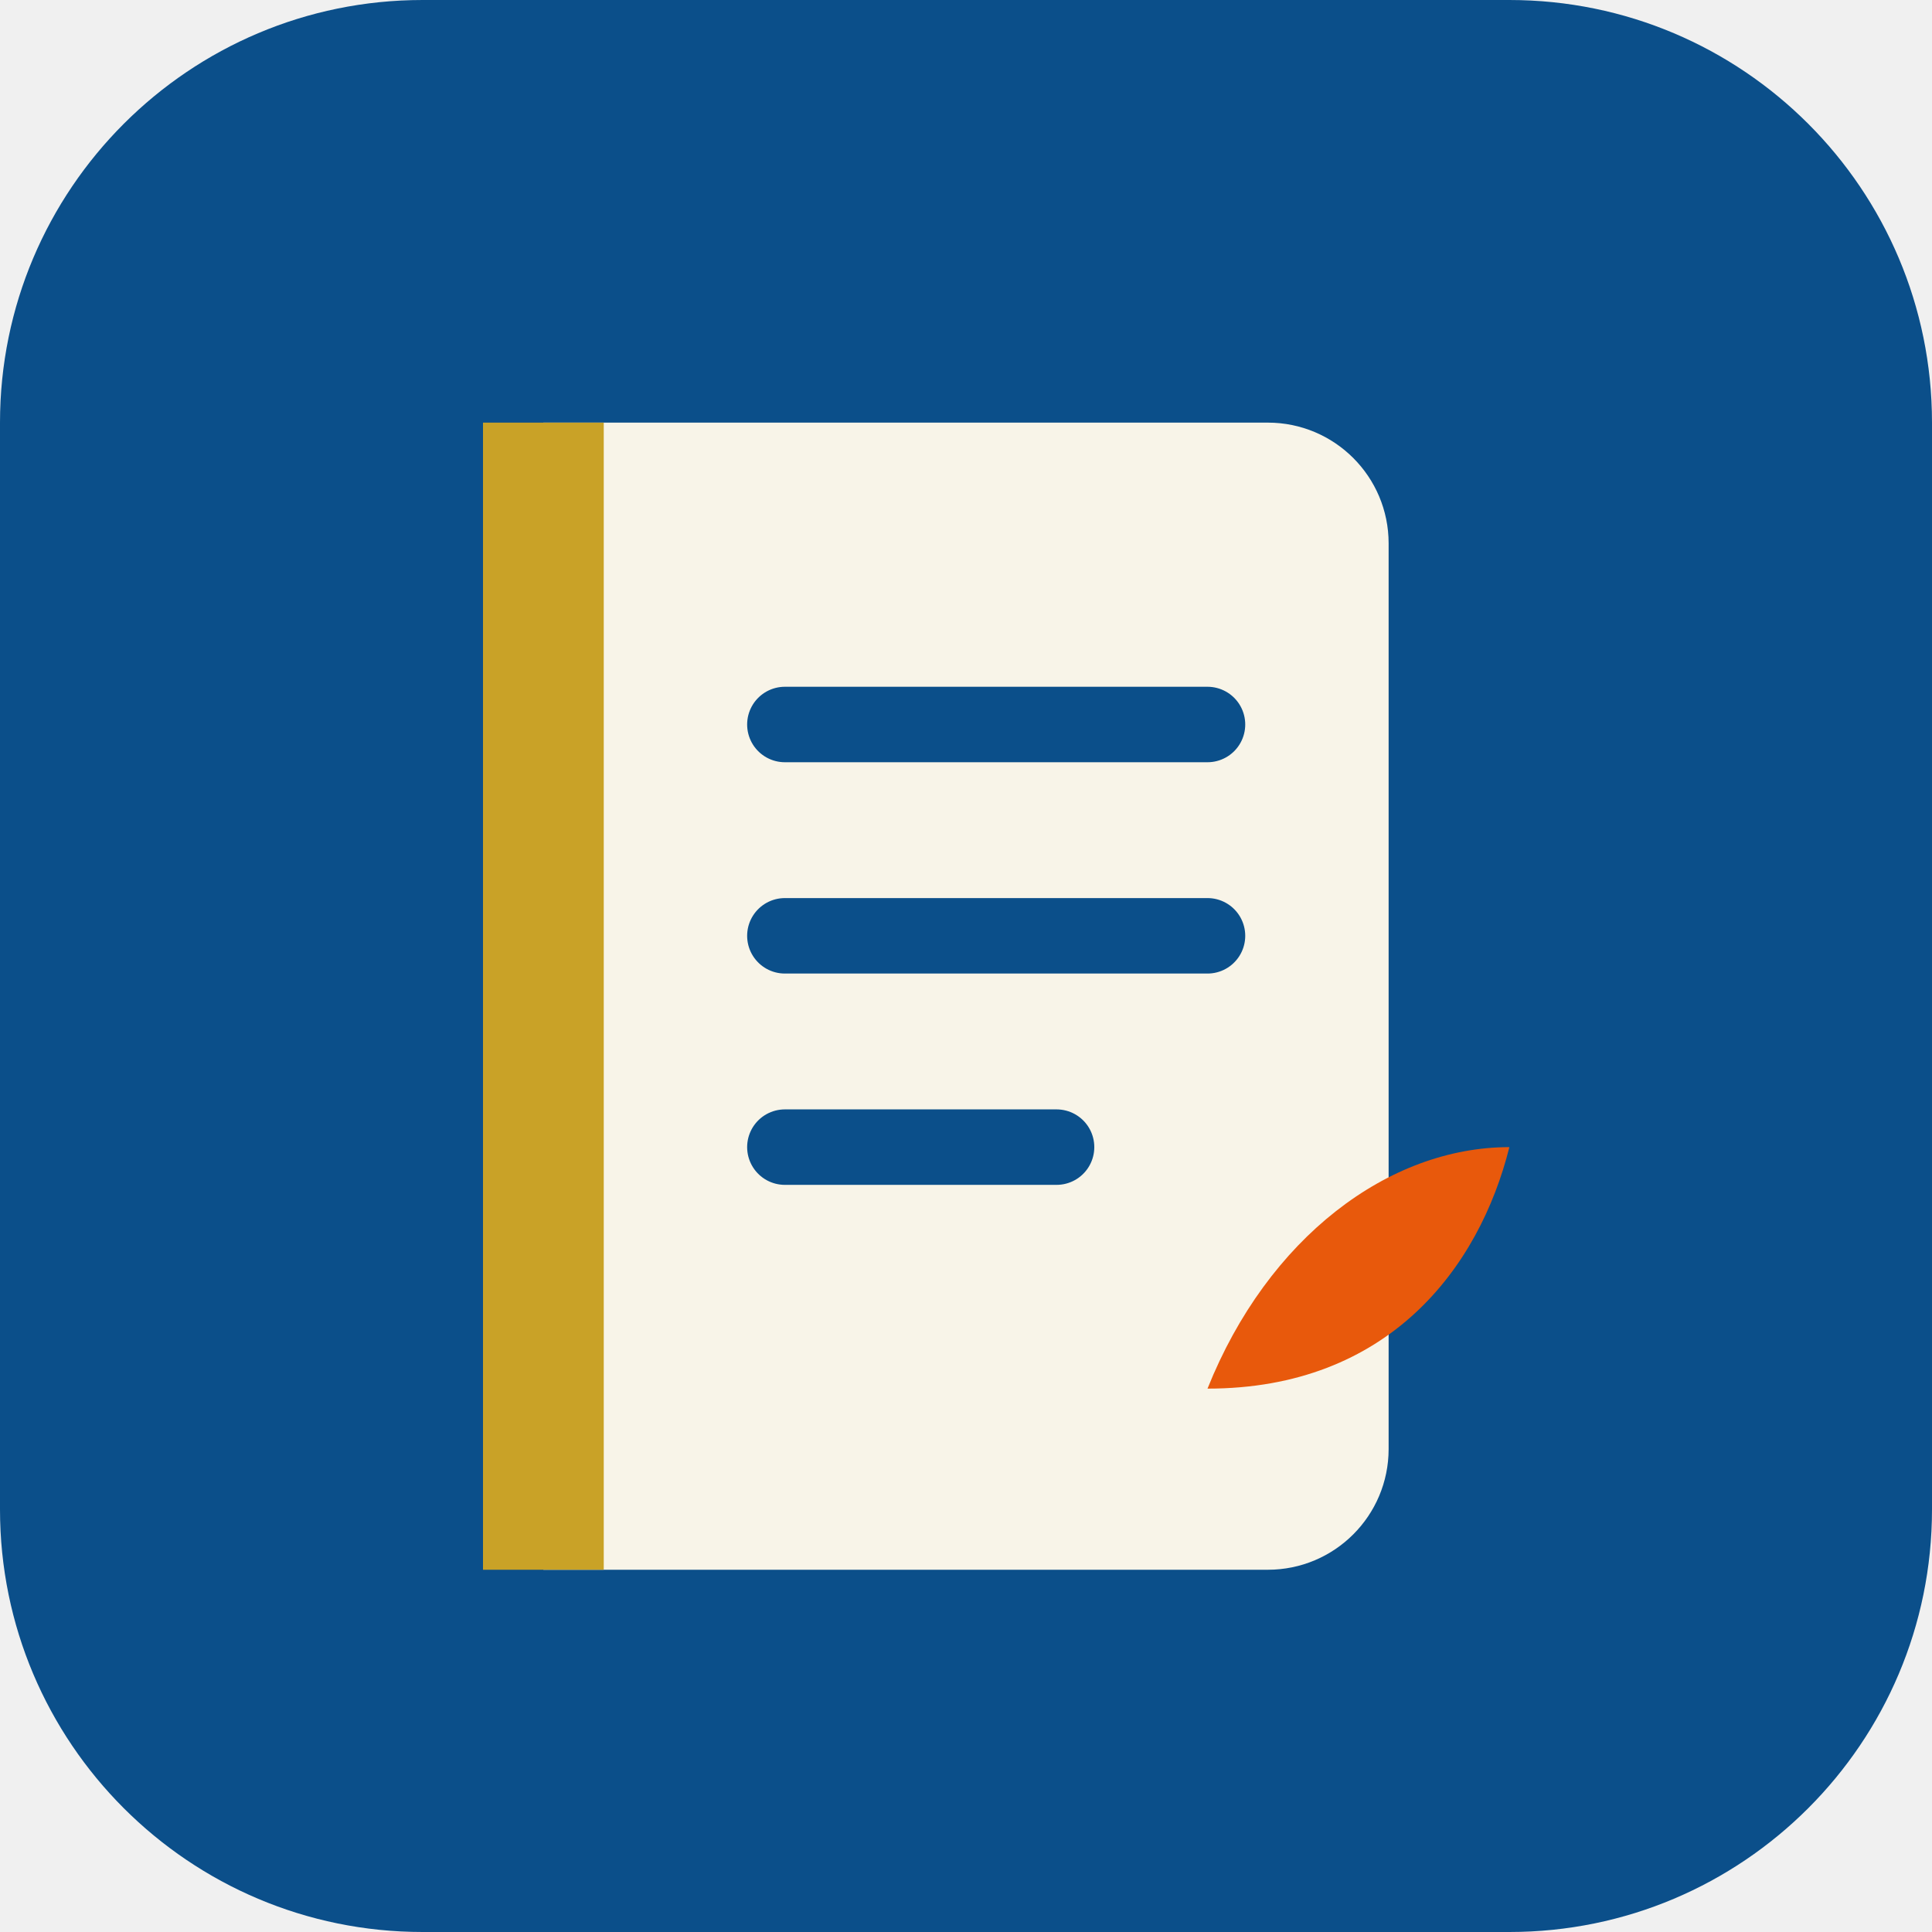
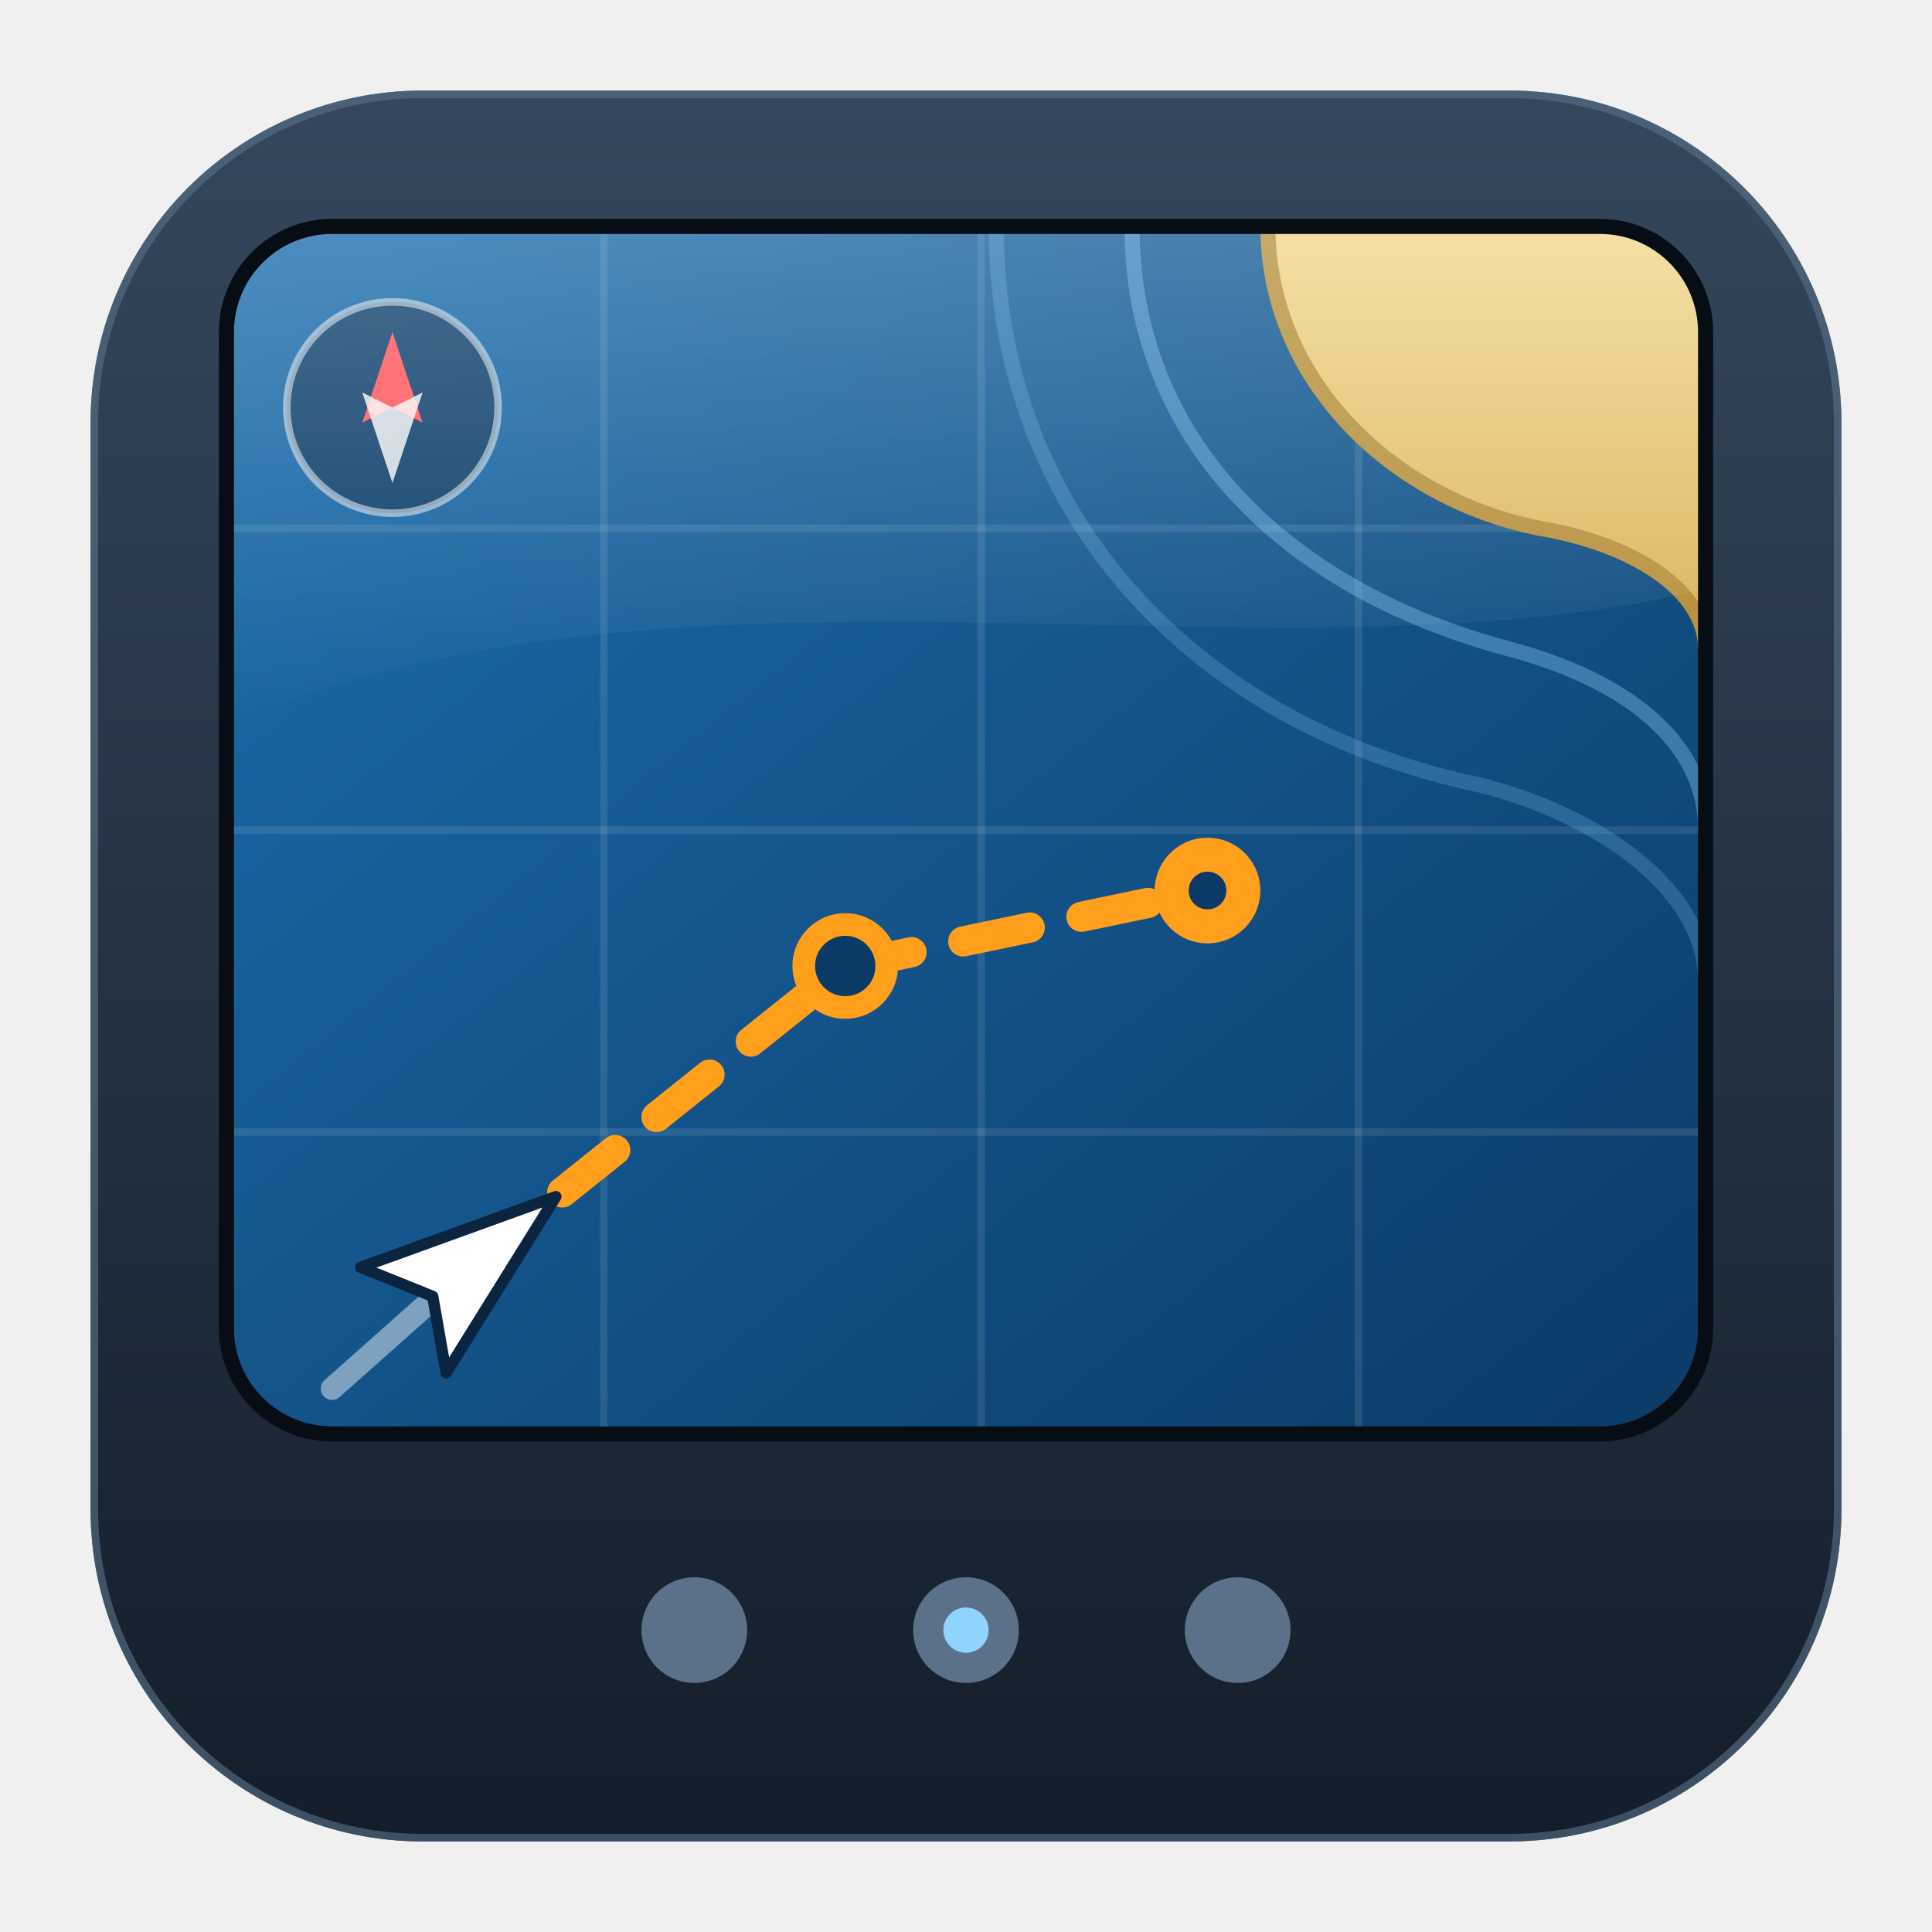
- <svg xmlns="http://www.w3.org/2000/svg" viewBox="0 0 64 64">
-   <rect width="64" height="64" rx="14" fill="#0b4f8a" />
-   <path d="M18 14h24a4 4 0 0 1 4 4v30a4 4 0 0 1-4 4H18z" fill="#f8f4e8" />
-   <path d="M18 14v38" stroke="#c9a227" stroke-width="4" />
-   <path d="M26 24h14M26 31h14M26 38h9" stroke="#0b4f8a" stroke-width="2.5" stroke-linecap="round" />
-   <path d="M40 46c2-5 6-8 10-8-1 4-4 8-10 8z" fill="#e8590c" />
+ <svg xmlns="http://www.w3.org/2000/svg" viewBox="0 0 256 256">
+   <defs>
+     <linearGradient id="bezel" x1="0" y1="0" x2="0" y2="1">
+       <stop offset="0" stop-color="#34475c" />
+       <stop offset="1" stop-color="#141e2a" />
+     </linearGradient>
+     <linearGradient id="sea" x1="0" y1="0" x2="1" y2="1">
+       <stop offset="0" stop-color="#1c6fb0" />
+       <stop offset="1" stop-color="#0b3a66" />
+     </linearGradient>
+     <linearGradient id="land" x1="0" y1="0" x2="0" y2="1">
+       <stop offset="0" stop-color="#f2d68a" />
+       <stop offset="1" stop-color="#d9b25c" />
+     </linearGradient>
+     <linearGradient id="gloss" x1="0" y1="0" x2="0" y2="1">
+       <stop offset="0" stop-color="#ffffff" stop-opacity="0.22" />
+       <stop offset="1" stop-color="#ffffff" stop-opacity="0" />
+     </linearGradient>
+     <clipPath id="screen">
+       <rect x="30" y="30" width="196" height="160" rx="14" />
+     </clipPath>
+   </defs>
+   <rect x="12" y="12" width="232" height="232" rx="44" fill="url(#bezel)" />
+   <rect x="12.5" y="12.5" width="231" height="231" rx="43.5" fill="none" stroke="#5b7189" stroke-opacity="0.6" />
+   <g clip-path="url(#screen)">
+     <rect x="30" y="30" width="196" height="160" fill="url(#sea)" />
+     <g stroke="#ffffff" stroke-opacity="0.10" stroke-width="1">
+       <line x1="30" y1="70" x2="226" y2="70" />
+       <line x1="30" y1="110" x2="226" y2="110" />
+       <line x1="30" y1="150" x2="226" y2="150" />
+       <line x1="80" y1="30" x2="80" y2="190" />
+       <line x1="130" y1="30" x2="130" y2="190" />
+       <line x1="180" y1="30" x2="180" y2="190" />
+     </g>
+     <g fill="none" stroke="#8fd3ff" stroke-width="2">
+       <path d="M150 30 C150 58 170 78 200 86 C215 90 226 98 226 110" stroke-opacity="0.35" />
+       <path d="M132 30 C132 68 158 96 196 104 C212 108 226 118 226 130" stroke-opacity="0.22" />
+     </g>
+     <path d="M168 30 C168 50 184 66 204 70 C216 72 226 78 226 86 L226 30 Z" fill="url(#land)" />
+     <path d="M168 30 C168 50 184 66 204 70 C216 72 226 78 226 86" fill="none" stroke="#b8923f" stroke-width="2" />
+     <path d="M62 168 L112 128 L160 118" fill="none" stroke="#ff9f1c" stroke-width="4" stroke-linecap="round" stroke-dasharray="9 7" />
+     <circle cx="112" cy="128" r="5.5" fill="#0b3a66" stroke="#ff9f1c" stroke-width="3" />
+     <circle cx="160" cy="118" r="7" fill="#ff9f1c" />
+     <circle cx="160" cy="118" r="2.5" fill="#0b3a66" />
+     <path d="M44 184 L62 168" stroke="#ffffff" stroke-opacity="0.45" stroke-width="3" stroke-linecap="round" />
+     <g transform="translate(62 168) rotate(51)">
+       <path d="M0 -15 L9 11 L0 6 L-9 11 Z" fill="#ffffff" stroke="#0b2540" stroke-width="1.5" stroke-linejoin="round" />
+     </g>
+     <g transform="translate(52 54)">
+       <circle r="14" fill="#0b2540" fill-opacity="0.55" stroke="#ffffff" stroke-opacity="0.5" />
+       <path d="M0 -10 L4 2 L0 0 L-4 2 Z" fill="#ff5a5f" />
+       <path d="M0 10 L4 -2 L0 0 L-4 -2 Z" fill="#ffffff" fill-opacity="0.8" />
+     </g>
+     <path d="M30 30 H226 V78 C170 92 90 70 30 96 Z" fill="url(#gloss)" />
+   </g>
+   <rect x="30" y="30" width="196" height="160" rx="14" fill="none" stroke="#070d14" stroke-width="2" />
+   <g fill="#5b7189">
+     <circle cx="92" cy="216" r="7" />
+     <circle cx="128" cy="216" r="7" />
+     <circle cx="164" cy="216" r="7" />
+   </g>
+   <circle cx="128" cy="216" r="3" fill="#8fd3ff" />
</svg>
